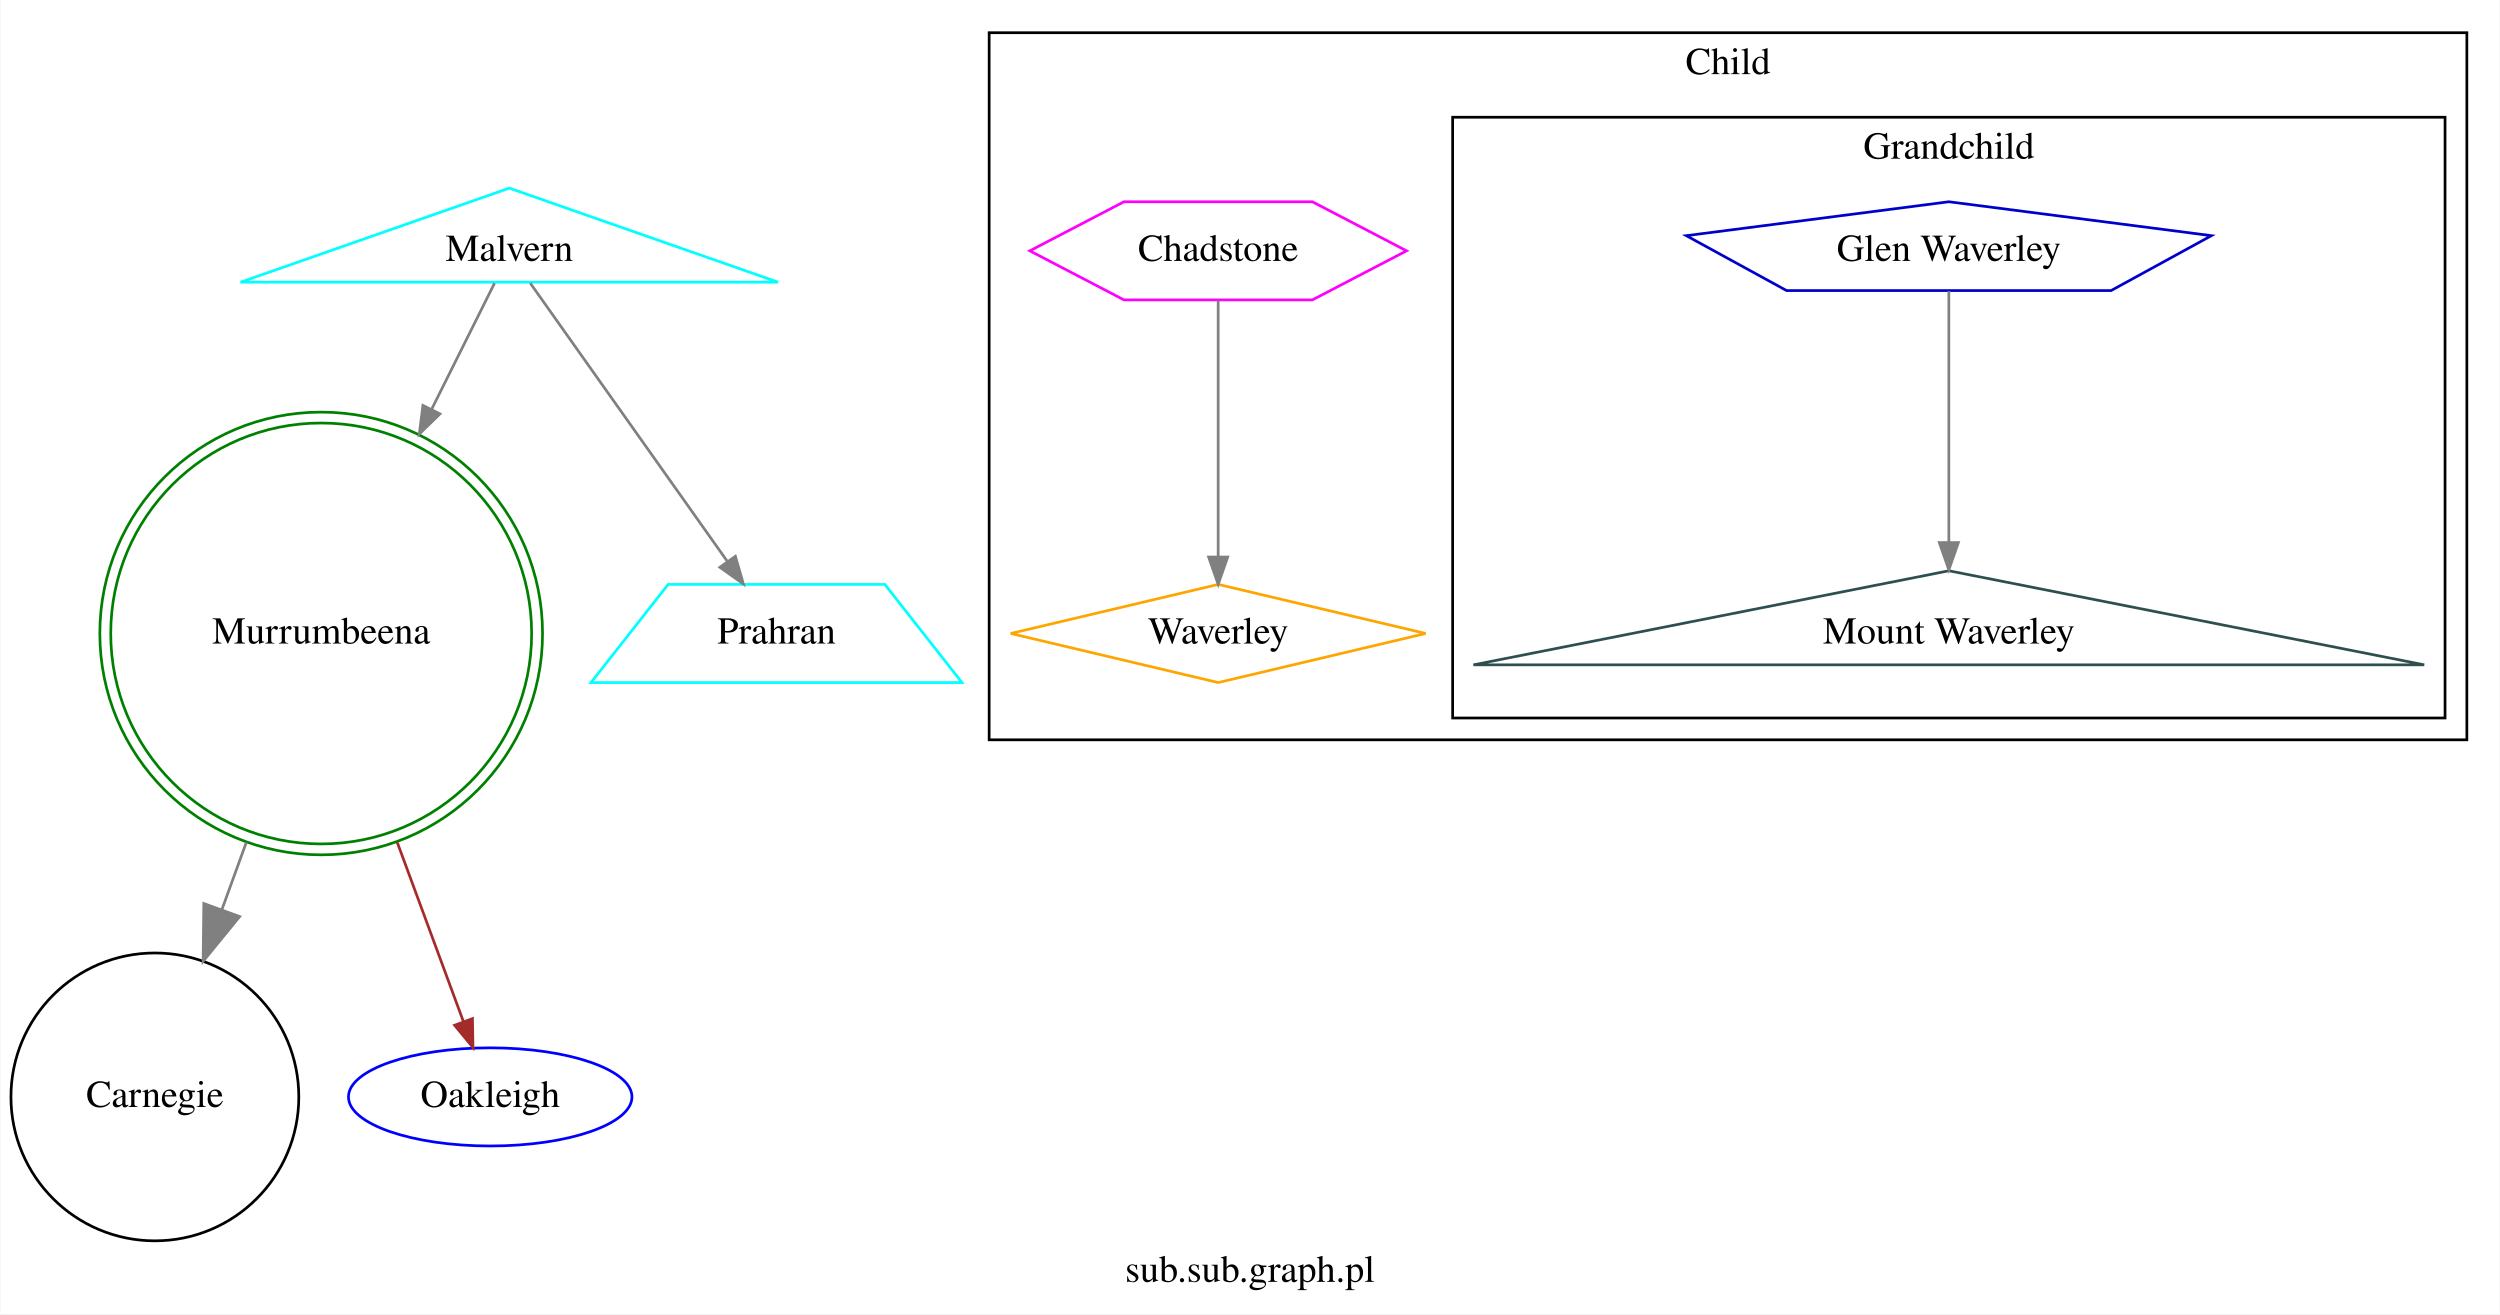
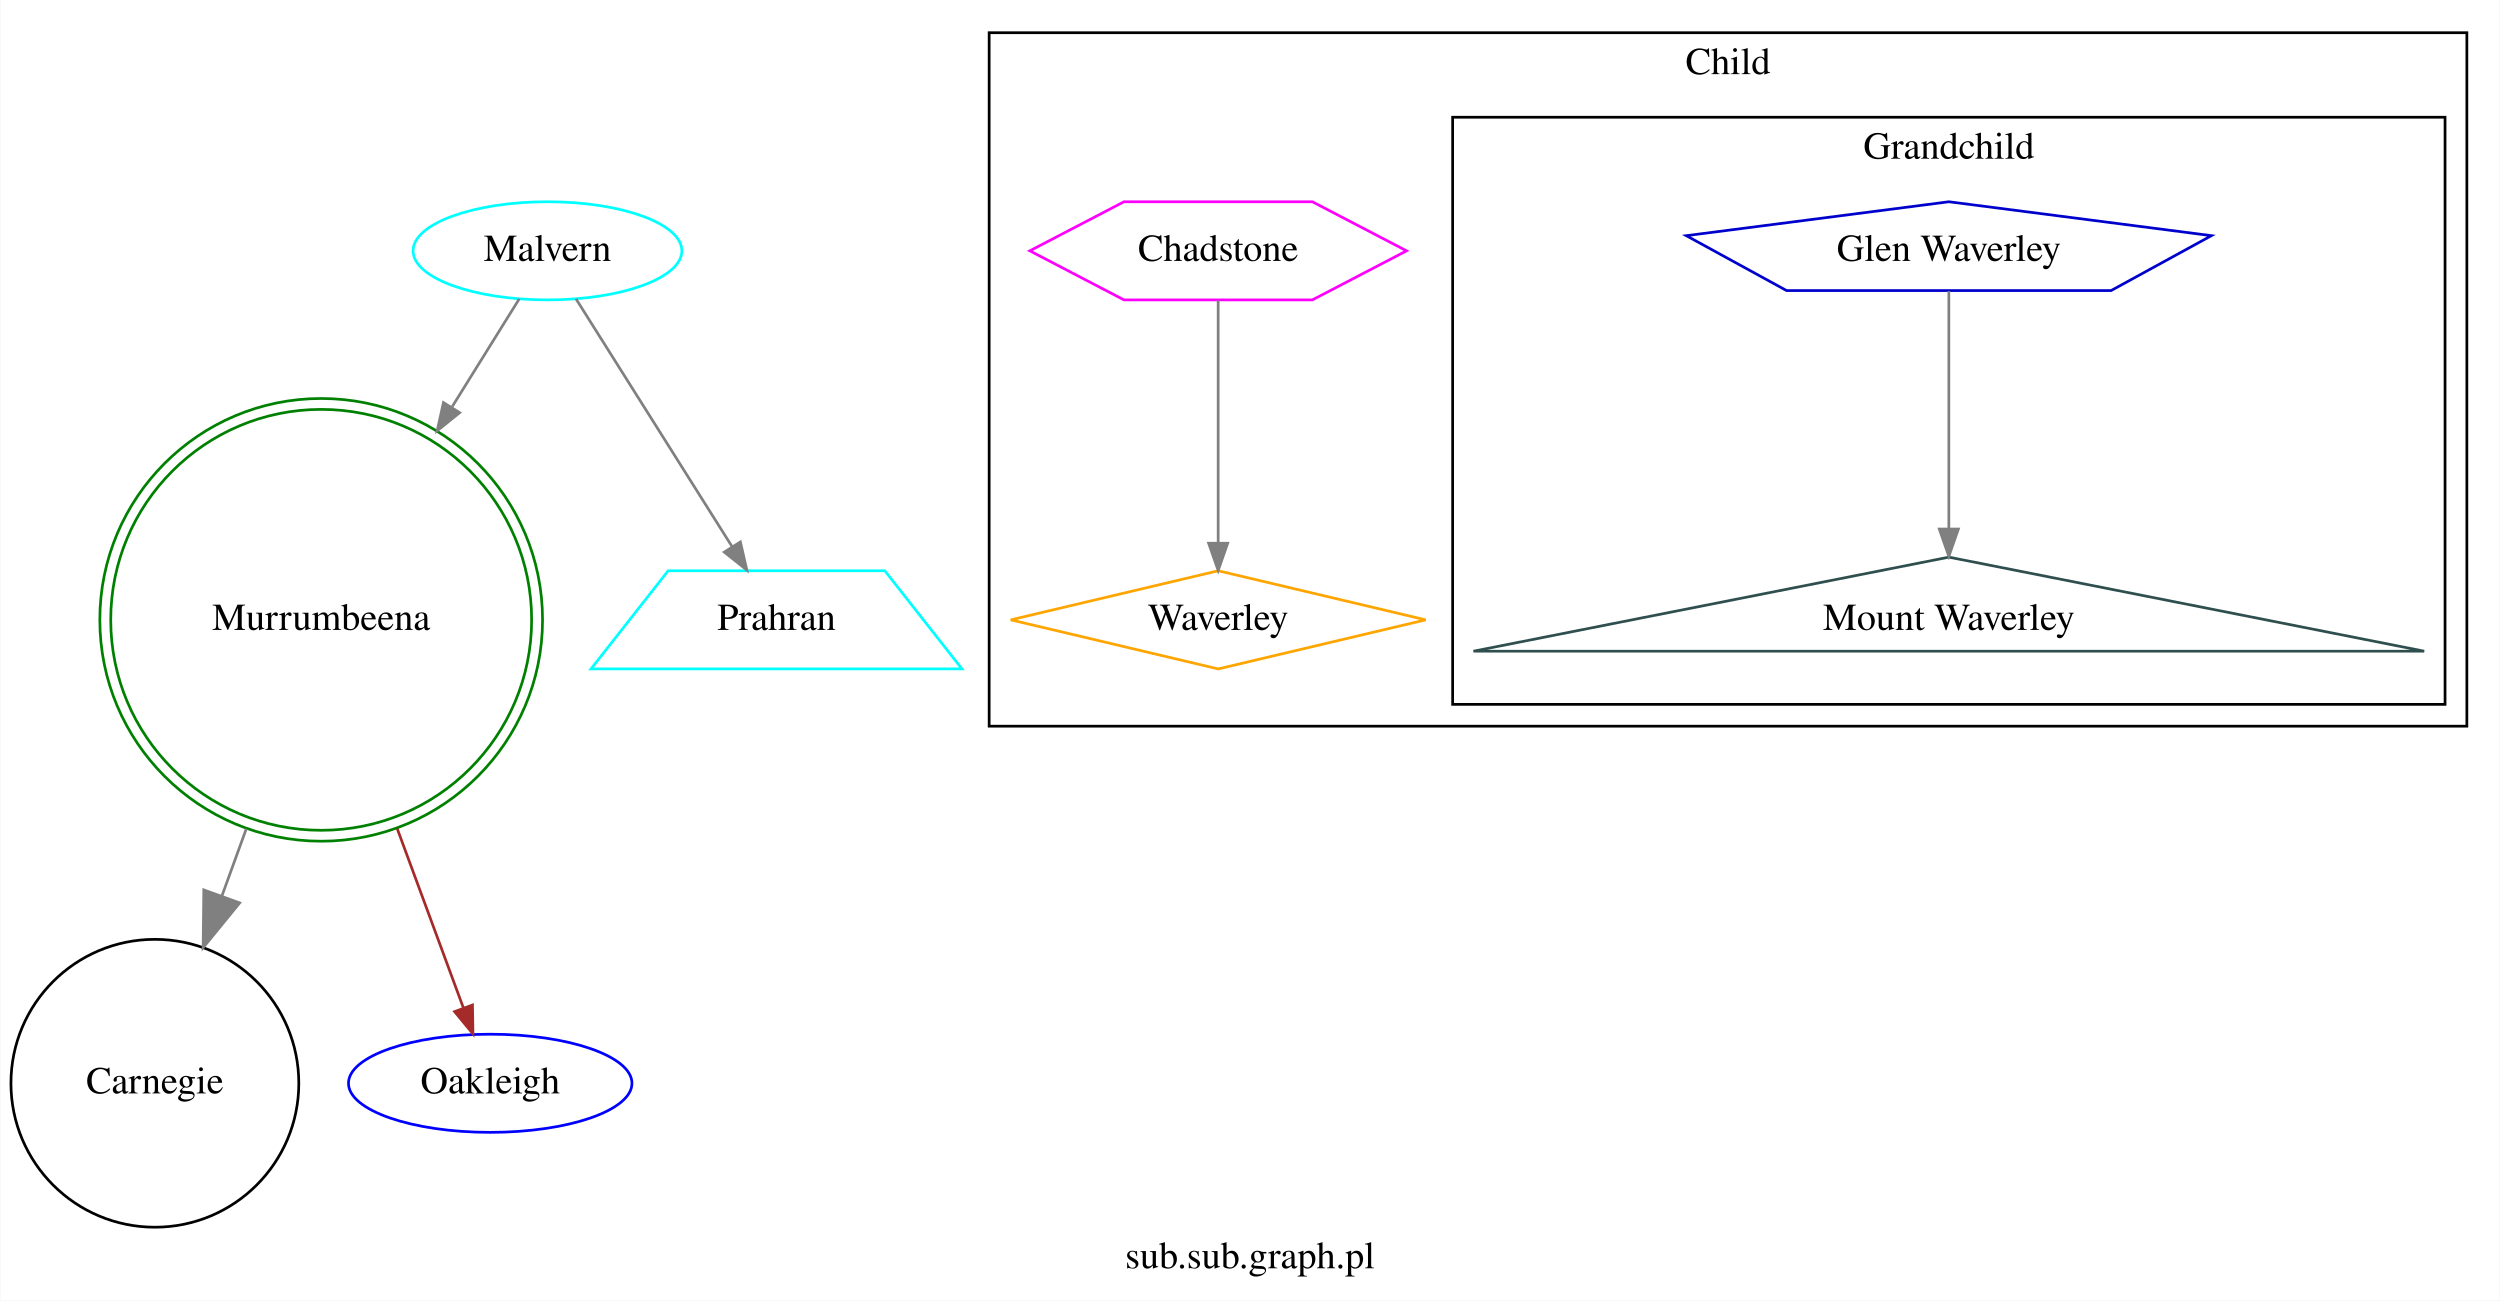
- <svg xmlns="http://www.w3.org/2000/svg" width="917pt" height="482pt" viewBox="0.00 0.00 916.65 481.98">
-   <g id="graph0" class="graph" transform="scale(1 1) rotate(0) translate(4 477.98)">
-     <polygon fill="white" stroke="transparent" points="-4,4 -4,-477.98 912.65,-477.98 912.65,4 -4,4" />
+ <svg xmlns="http://www.w3.org/2000/svg" width="917pt" height="477pt" viewBox="0.00 0.00 916.65 476.98">
+   <g id="graph0" class="graph" transform="scale(1 1) rotate(0) translate(4 472.98)">
+     <polygon fill="white" stroke="transparent" points="-4,4 -4,-472.98 912.65,-472.98 912.65,4 -4,4" />
    <text text-anchor="middle" x="454.32" y="-7.8" font-family="Times,serif" font-size="14.00">sub.sub.graph.pl</text>
    <g id="clust1" class="cluster">
-       <polygon fill="none" stroke="black" points="358.65,-206.63 358.65,-465.98 900.65,-465.98 900.65,-206.63 358.65,-206.63" />
-       <text text-anchor="middle" x="629.65" y="-450.78" font-family="Times,serif" font-size="14.00">Child</text>
+       <polygon fill="none" stroke="black" points="358.65,-206.63 358.65,-460.98 900.65,-460.98 900.65,-206.63 358.65,-206.63" />
+       <text text-anchor="middle" x="629.65" y="-445.78" font-family="Times,serif" font-size="14.00">Child</text>
    </g>
    <g id="clust2" class="cluster">
-       <polygon fill="none" stroke="black" points="528.65,-214.63 528.65,-434.98 892.65,-434.98 892.65,-214.63 528.65,-214.63" />
-       <text text-anchor="middle" x="710.65" y="-419.78" font-family="Times,serif" font-size="14.00">Grandchild</text>
+       <polygon fill="none" stroke="black" points="528.65,-214.63 528.65,-429.98 892.65,-429.98 892.65,-214.63 528.65,-214.63" />
+       <text text-anchor="middle" x="710.65" y="-414.78" font-family="Times,serif" font-size="14.00">Grandchild</text>
    </g>
    <g id="node1" class="node">
      <ellipse fill="none" stroke="black" cx="52.65" cy="-75.65" rx="52.79" ry="52.79" />
      <text text-anchor="middle" x="52.65" y="-71.95" font-family="Times,serif" font-size="14.00">Carnegie</text>
    </g>
    <g id="node2" class="node">
      <ellipse fill="none" stroke="green" cx="113.65" cy="-245.63" rx="77.19" ry="77.19" />
      <ellipse fill="none" stroke="green" cx="113.65" cy="-245.63" rx="81.19" ry="81.19" />
      <text text-anchor="middle" x="113.65" y="-241.93" font-family="Times,serif" font-size="14.00">Murrumbeena</text>
    </g>
    <g id="edge1" class="edge">
      <path fill="none" stroke="grey" d="M86.18,-168.99C83.2,-160.78 80.18,-152.46 77.23,-144.35" />
      <polygon fill="grey" stroke="grey" points="83.75,-141.8 70.35,-125.39 70.59,-146.58 83.75,-141.8" />
    </g>
    <g id="node3" class="node">
      <ellipse fill="none" stroke="blue" cx="175.65" cy="-75.65" rx="51.99" ry="18" />
      <text text-anchor="middle" x="175.65" y="-71.95" font-family="Times,serif" font-size="14.00">Oakleigh</text>
    </g>
    <g id="edge2" class="edge">
      <path fill="none" stroke="brown" d="M141.56,-168.99C150.25,-145.44 159.27,-121.01 165.85,-103.19" />
      <polygon fill="brown" stroke="brown" points="169.14,-104.37 169.32,-93.77 162.58,-101.94 169.14,-104.37" />
    </g>
    <g id="node4" class="node">
-       <polygon fill="none" stroke="magenta" points="511.74,-385.98 477.19,-403.98 408.1,-403.98 373.56,-385.98 408.1,-367.98 477.19,-367.98 511.74,-385.98" />
-       <text text-anchor="middle" x="442.65" y="-382.28" font-family="Times,serif" font-size="14.00">Chadstone</text>
+       <polygon fill="none" stroke="magenta" points="511.74,-380.98 477.19,-398.98 408.1,-398.98 373.56,-380.98 408.1,-362.98 477.19,-362.98 511.74,-380.98" />
+       <text text-anchor="middle" x="442.65" y="-377.28" font-family="Times,serif" font-size="14.00">Chadstone</text>
    </g>
    <g id="node5" class="node">
      <polygon fill="none" stroke="orange" points="442.65,-263.63 366.56,-245.63 442.65,-227.63 518.73,-245.63 442.65,-263.63" />
      <text text-anchor="middle" x="442.65" y="-241.93" font-family="Times,serif" font-size="14.00">Waverley</text>
    </g>
    <g id="edge3" class="edge">
-       <path fill="none" stroke="grey" d="M442.65,-367.74C442.65,-344.2 442.65,-301.78 442.65,-273.91" />
-       <polygon fill="grey" stroke="grey" points="446.15,-273.66 442.65,-263.66 439.15,-273.66 446.15,-273.66" />
+       <path fill="none" stroke="grey" d="M442.65,-362.82C442.65,-340.31 442.65,-300.57 442.65,-273.92" />
+       <polygon fill="grey" stroke="grey" points="446.15,-273.73 442.65,-263.73 439.15,-273.73 446.15,-273.73" />
    </g>
    <g id="node6" class="node">
-       <polygon fill="none" stroke="#0000cd" points="806.95,-391.54 710.65,-403.98 614.34,-391.54 651.12,-371.41 770.17,-371.41 806.95,-391.54" />
-       <text text-anchor="middle" x="710.65" y="-382.28" font-family="Times,serif" font-size="14.00">Glen Waverley</text>
+       <polygon fill="none" stroke="#0000cd" points="806.95,-386.54 710.65,-398.98 614.34,-386.54 651.12,-366.41 770.17,-366.41 806.95,-386.54" />
+       <text text-anchor="middle" x="710.65" y="-377.28" font-family="Times,serif" font-size="14.00">Glen Waverley</text>
    </g>
    <g id="node7" class="node">
      <polygon fill="none" stroke="darkslategrey" points="710.65,-268.63 536.28,-234.13 885.01,-234.13 710.65,-268.63" />
      <text text-anchor="middle" x="710.65" y="-241.93" font-family="Times,serif" font-size="14.00">Mount Waverley</text>
    </g>
    <g id="edge4" class="edge">
-       <path fill="none" stroke="grey" d="M710.65,-371.21C710.65,-349.9 710.65,-308.36 710.65,-279.13" />
-       <polygon fill="grey" stroke="grey" points="714.15,-278.97 710.65,-268.97 707.15,-278.97 714.15,-278.97" />
+       <path fill="none" stroke="grey" d="M710.65,-366.21C710.65,-345.79 710.65,-306.91 710.65,-279.02" />
+       <polygon fill="grey" stroke="grey" points="714.15,-278.93 710.65,-268.93 707.15,-278.93 714.15,-278.93" />
    </g>
    <g id="node8" class="node">
-       <polygon fill="none" stroke="cyan" points="182.65,-408.98 84.06,-374.48 281.23,-374.48 182.65,-408.98" />
-       <text text-anchor="middle" x="182.65" y="-382.28" font-family="Times,serif" font-size="14.00">Malvern</text>
+       <ellipse fill="none" stroke="cyan" cx="196.65" cy="-380.98" rx="49.29" ry="18" />
+       <text text-anchor="middle" x="196.65" y="-377.28" font-family="Times,serif" font-size="14.00">Malvern</text>
    </g>
    <g id="edge6" class="edge">
-       <path fill="none" stroke="grey" d="M177.23,-374.12C171.93,-363.5 163.35,-346.28 154.17,-327.88" />
-       <polygon fill="grey" stroke="grey" points="157.22,-326.17 149.63,-318.78 150.96,-329.29 157.22,-326.17" />
+       <path fill="none" stroke="grey" d="M186.3,-363.36C179.83,-352.97 170.99,-338.76 161.7,-323.83" />
+       <polygon fill="grey" stroke="grey" points="164.44,-321.62 156.19,-314.98 158.5,-325.32 164.44,-321.62" />
    </g>
    <g id="node9" class="node">
      <polygon fill="none" stroke="cyan" points="320.38,-263.63 240.91,-263.63 212.61,-227.63 348.68,-227.63 320.38,-263.63" />
      <text text-anchor="middle" x="280.65" y="-241.93" font-family="Times,serif" font-size="14.00">Prahran</text>
    </g>
    <g id="edge5" class="edge">
-       <path fill="none" stroke="grey" d="M190.34,-374.12C205.78,-352.32 240.92,-302.71 262.53,-272.2" />
-       <polygon fill="grey" stroke="grey" points="265.58,-273.95 268.51,-263.77 259.87,-269.91 265.58,-273.95" />
+       <path fill="none" stroke="grey" d="M207.11,-363.36C221.5,-340.53 247.51,-299.24 264.42,-272.39" />
+       <polygon fill="grey" stroke="grey" points="267.41,-274.21 269.78,-263.88 261.49,-270.48 267.41,-274.21" />
    </g>
  </g>
</svg>
